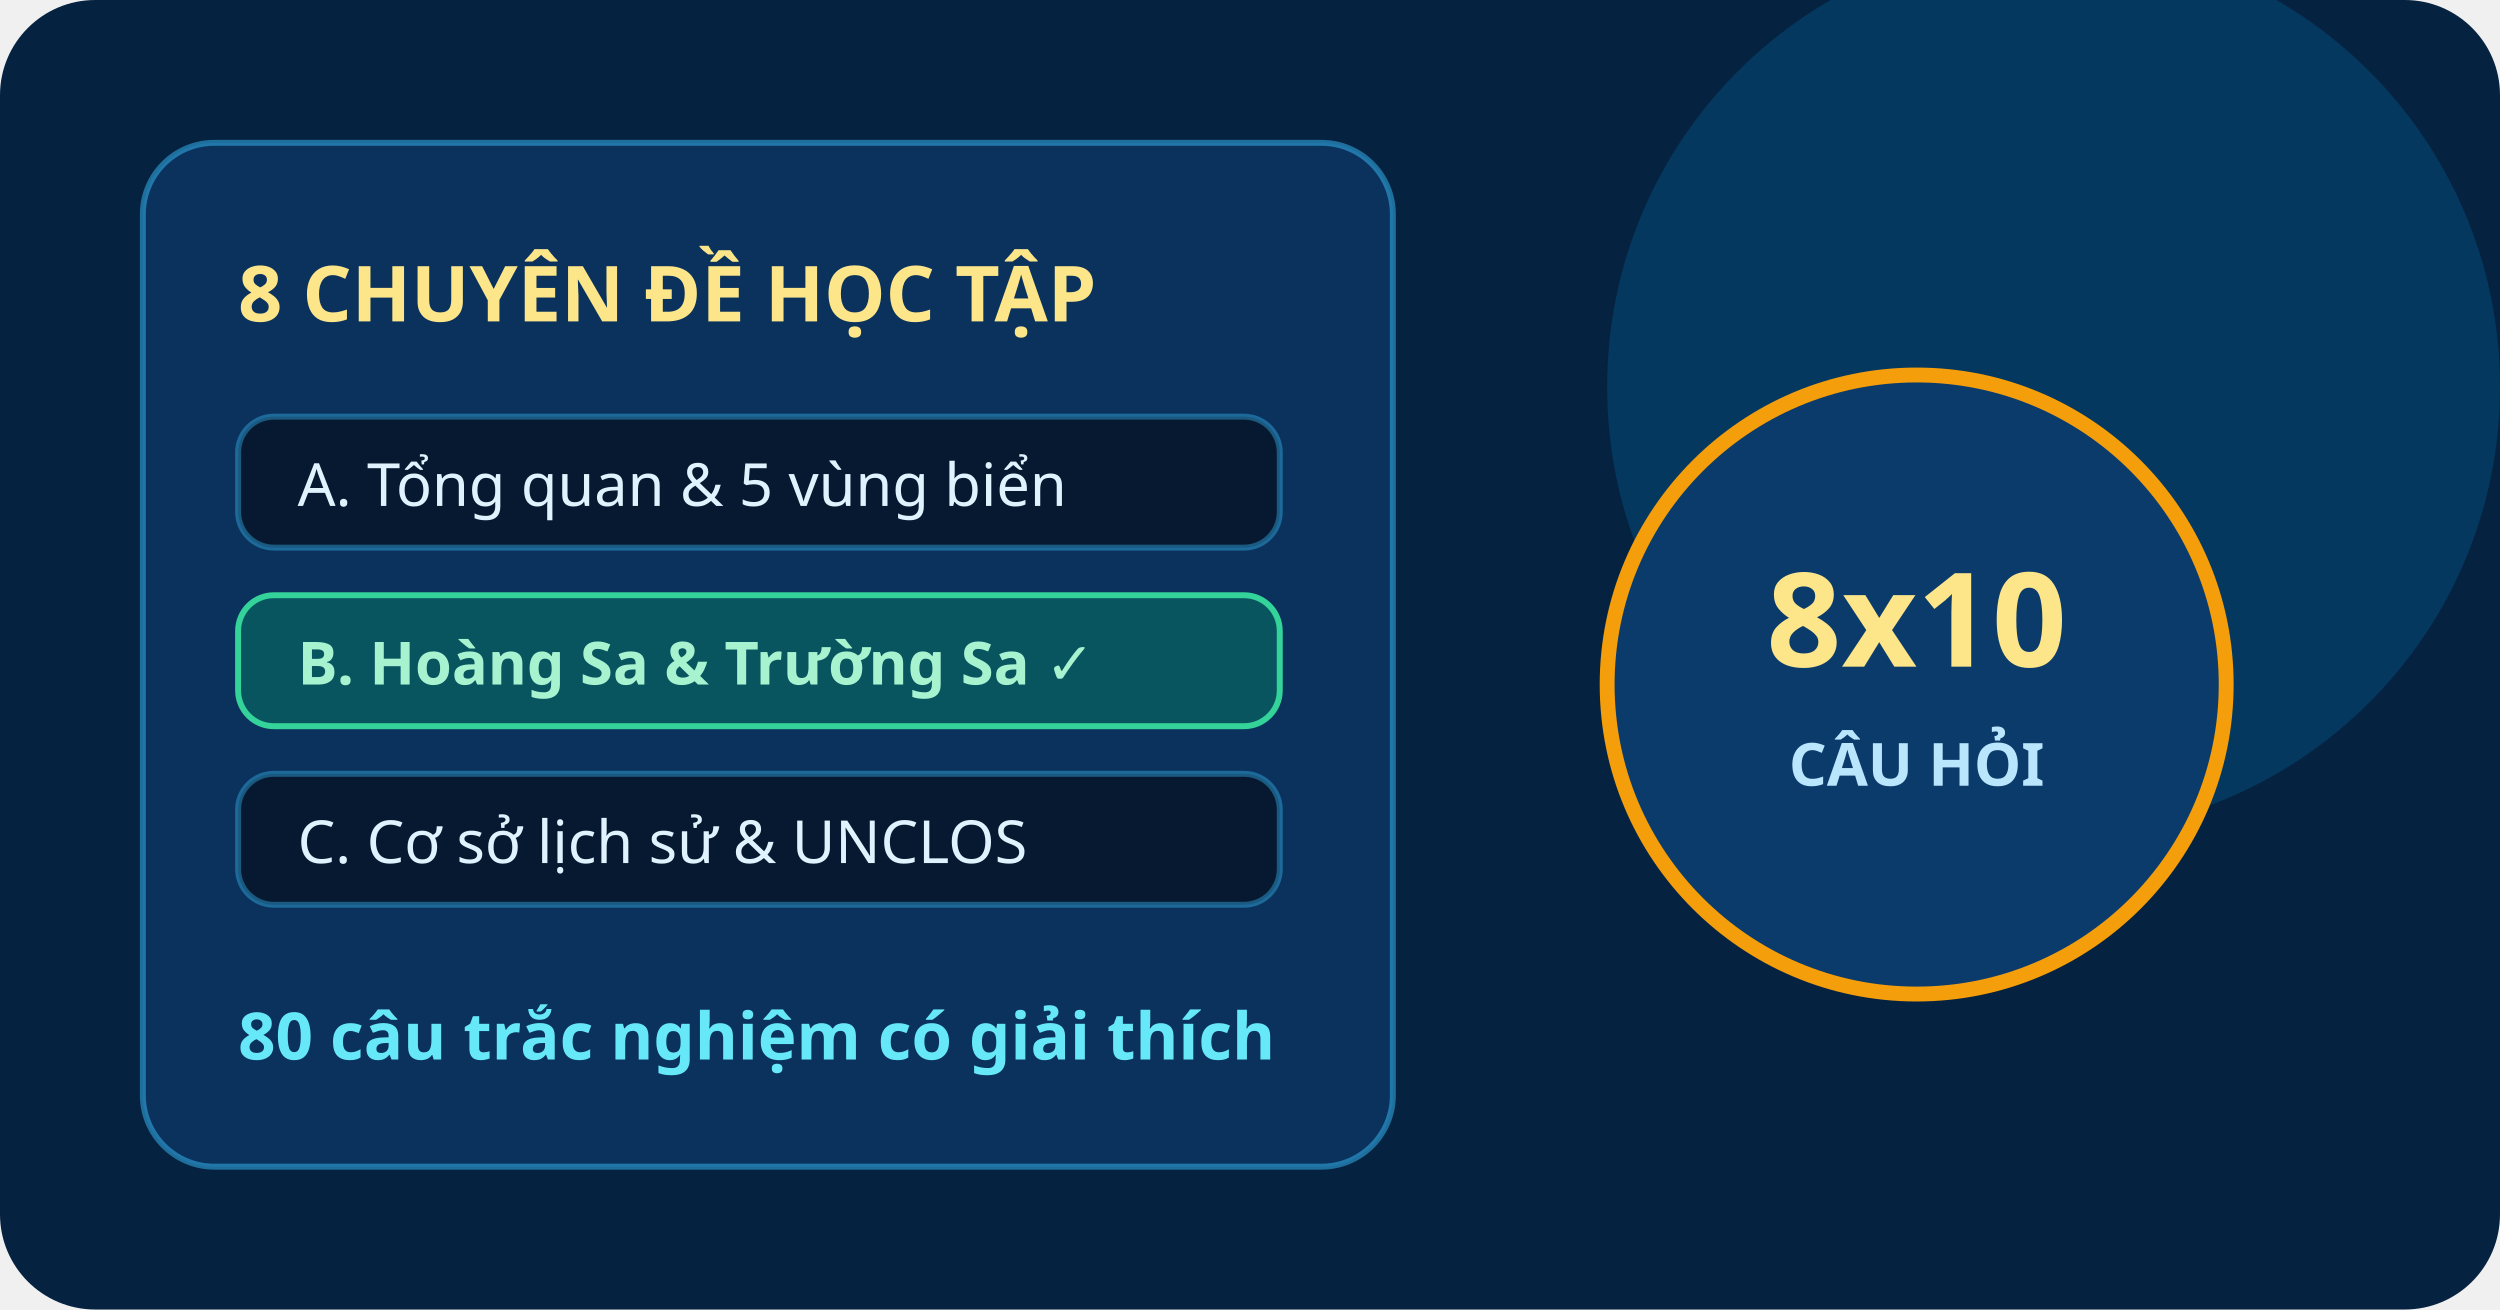
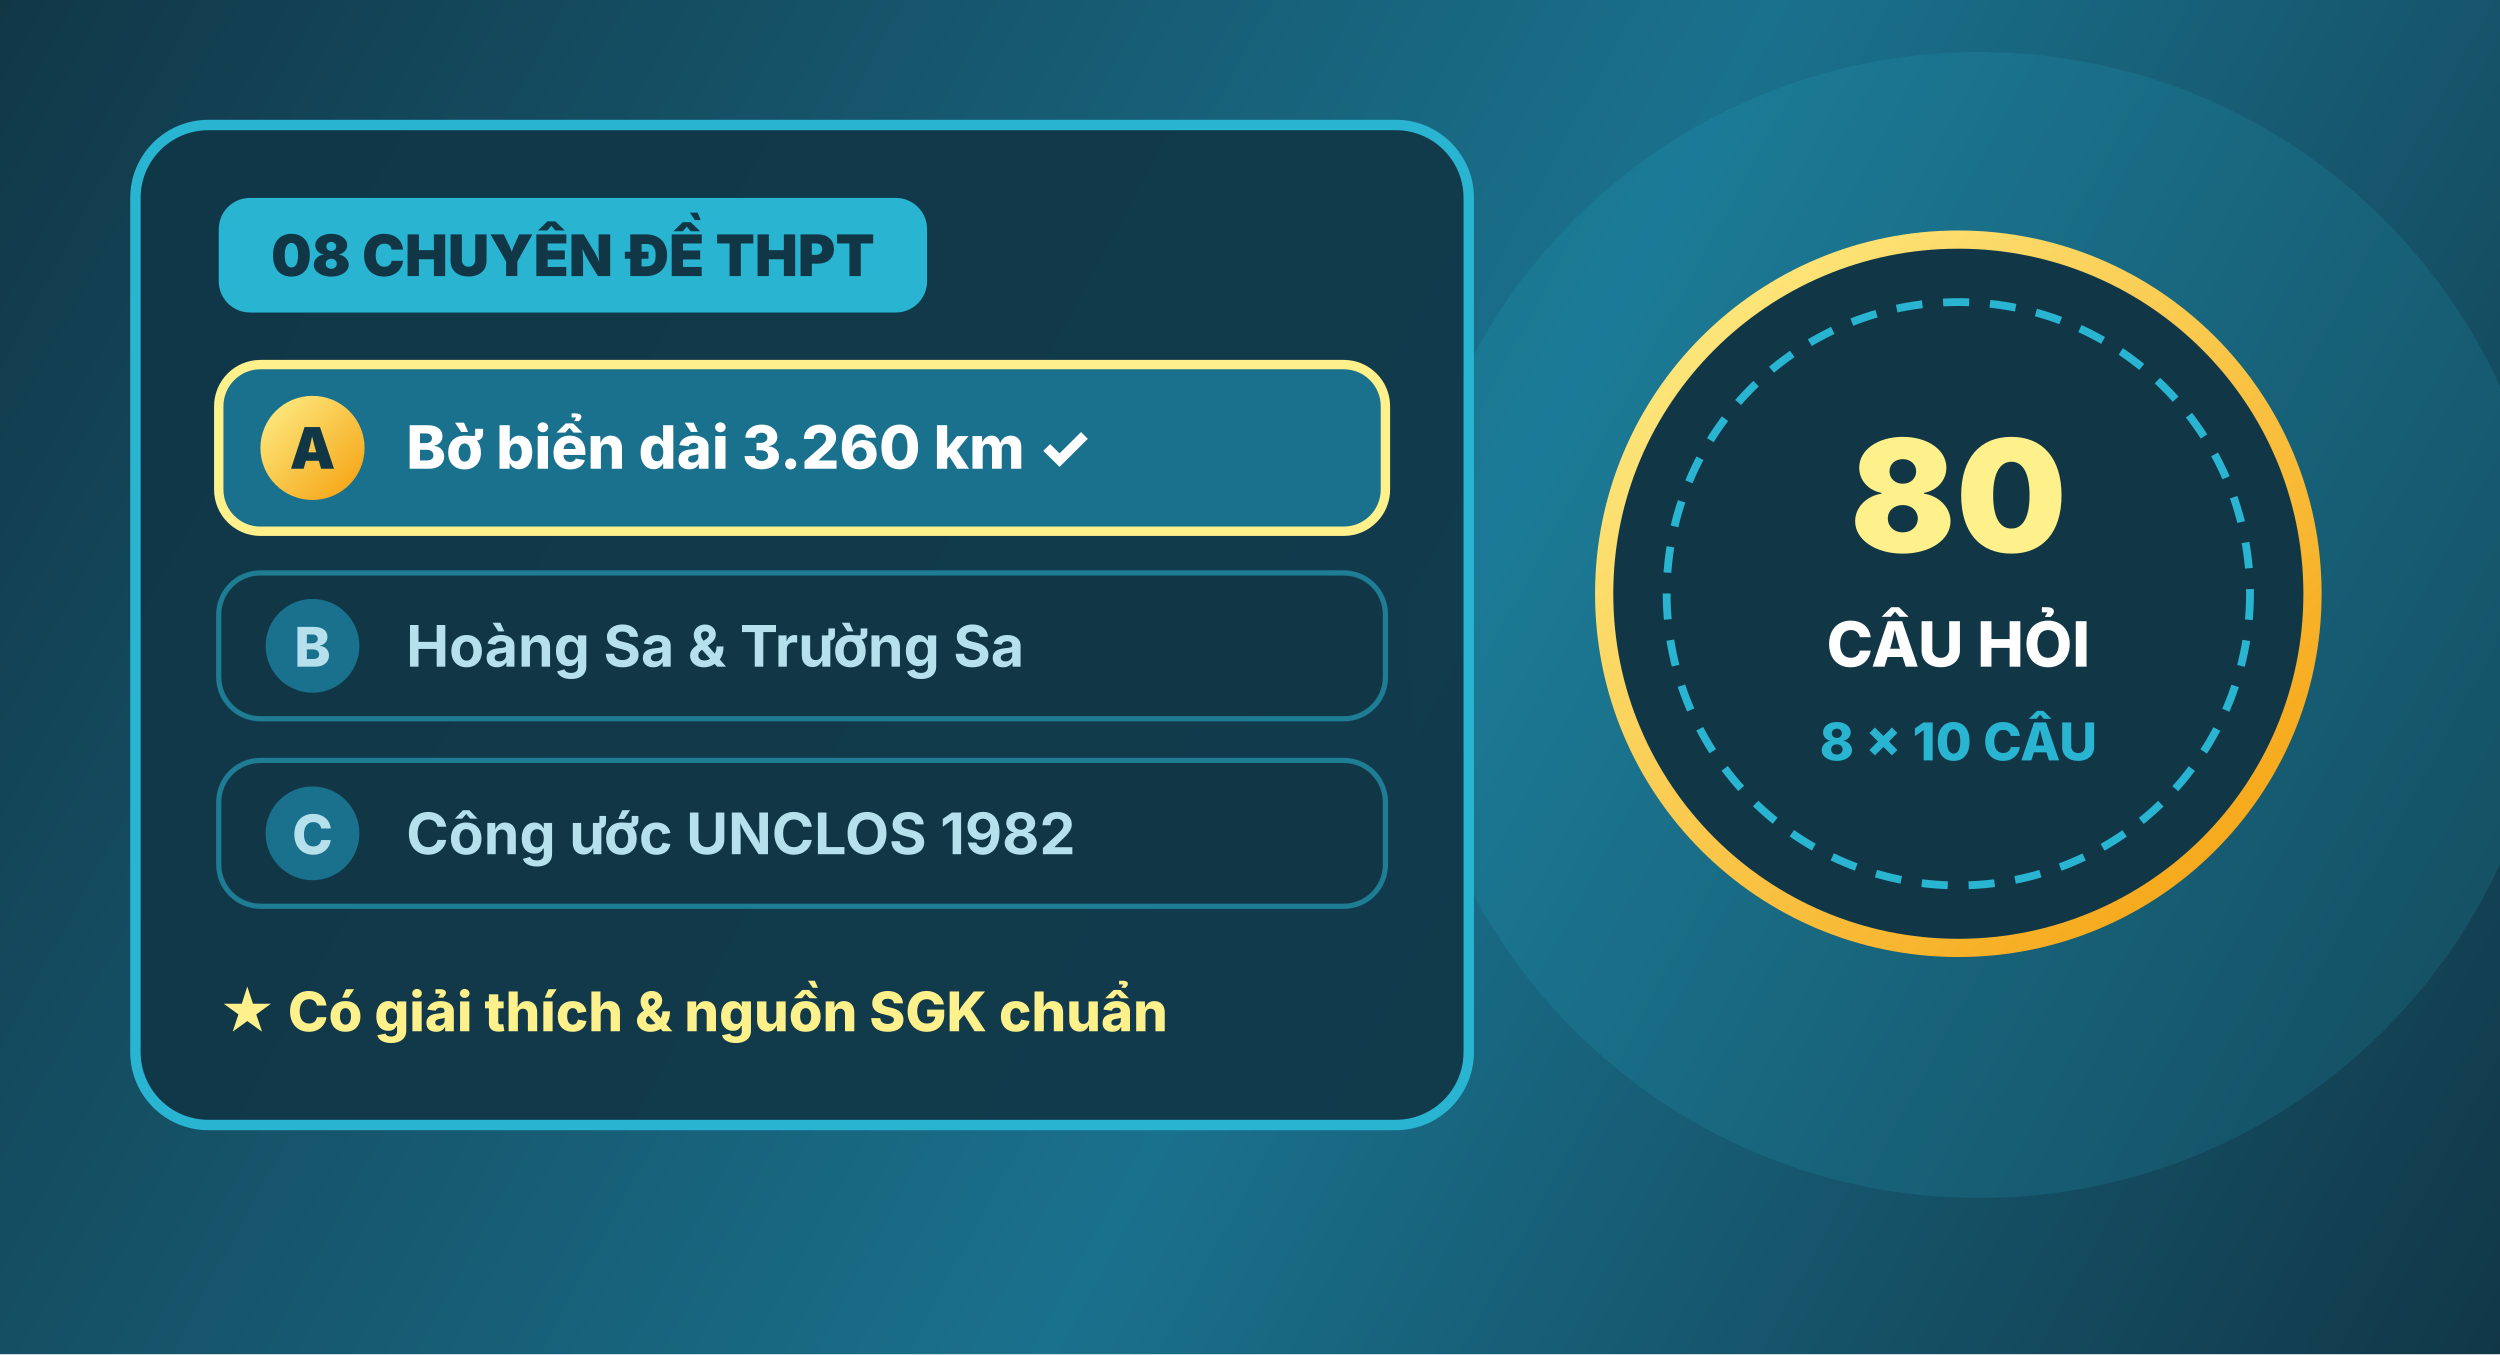
- <svg xmlns="http://www.w3.org/2000/svg" viewBox="0 0 420 220" fill="none">
-   <rect width="420" height="220" rx="16" fill="#062241" />
-   <circle cx="345" cy="65" r="75" fill="#0284C7" fill-opacity="0.22" />
-   <rect x="24" y="24" width="210" height="172" rx="12" fill="#0A325C" stroke="#38BDF8" stroke-opacity="0.5" />
-   <text x="40" y="54" fill="#FDE68A" font-family="sans-serif" font-size="13" font-weight="800">8 CHUYÊN ĐỀ HỌC TẬP</text>
-   <rect x="40" y="70" width="175" height="22" rx="6" fill="#061930" stroke="#38BDF8" stroke-opacity="0.4" />
-   <text x="50" y="85" fill="#E0F2FE" font-family="sans-serif" font-size="10">A. Tổng quan &amp; 5 vùng biển</text>
-   <rect x="40" y="100" width="175" height="22" rx="6" fill="#059669" fill-opacity="0.35" stroke="#34D399" />
-   <text x="50" y="115" fill="#A7F3D0" font-family="sans-serif" font-size="10" font-weight="700">B. Hoàng Sa &amp; Trường Sa ✓</text>
-   <rect x="40" y="130" width="175" height="22" rx="6" fill="#061930" stroke="#38BDF8" stroke-opacity="0.4" />
-   <text x="50" y="145" fill="#E0F2FE" font-family="sans-serif" font-size="10">C. Cơ sở lịch sử &amp; UNCLOS</text>
-   <text x="40" y="178" fill="#67E8F9" font-family="sans-serif" font-size="11" font-weight="700">80 câu trắc nghiệm có giải thích</text>
-   <circle cx="322" cy="115" r="52" fill="#0B3B6B" stroke="#F59E0B" stroke-width="2.5" />
-   <text x="322" y="112" text-anchor="middle" fill="#FDE68A" font-family="sans-serif" font-size="22" font-weight="800">8x10</text>
-   <text x="322" y="132" text-anchor="middle" fill="#BAE6FD" font-family="sans-serif" font-size="10" font-weight="700">CÂU HỎI</text>
+ <svg xmlns="http://www.w3.org/2000/svg" viewBox="0 0 480 260" fill="none">
+   <defs>
+     <linearGradient id="a1-bg" x1="0" y1="0" x2="480" y2="260" gradientUnits="userSpaceOnUse">
+       <stop offset="0%" stop-color="#113747" />
+       <stop offset="55%" stop-color="#1A718D" />
+       <stop offset="100%" stop-color="#113747" />
+     </linearGradient>
+     <linearGradient id="a1-gold" x1="0" y1="0" x2="1" y2="1">
+       <stop offset="0%" stop-color="#FEF08A" />
+       <stop offset="100%" stop-color="#F59E0B" />
+     </linearGradient>
+   </defs>
+   <rect width="480" height="260" fill="url(#a1-bg)" />
+   <circle cx="380" cy="120" r="110" fill="#29B4D1" fill-opacity="0.14" />
+   <rect x="26" y="24" width="256" height="192" rx="14" fill="#113747" fill-opacity="0.92" stroke="#29B4D1" stroke-width="2" />
+   <rect x="42" y="38" width="136" height="22" rx="6" fill="#29B4D1" />
+   <text x="110" y="53" text-anchor="middle" fill="#113747" font-family="Inter, Segoe UI, sans-serif" font-size="11" font-weight="900">08 CHUYÊN ĐỀ THPT</text>
+   <rect x="42" y="70" width="224" height="32" rx="8" fill="#1A718D" stroke="#FEF08A" stroke-width="1.8" />
+   <circle cx="60" cy="86" r="10" fill="url(#a1-gold)" />
+   <text x="60" y="90" text-anchor="middle" fill="#113747" font-family="Inter, Segoe UI, sans-serif" font-size="11" font-weight="900">A</text>
+   <text x="78" y="90" fill="#FFFFFF" font-family="Inter, Segoe UI, sans-serif" font-size="11.5" font-weight="800">Bờ biển dài 3.260 km ✓</text>
+   <rect x="42" y="110" width="224" height="28" rx="8" fill="#113747" stroke="#29B4D1" stroke-opacity="0.55" />
+   <circle cx="60" cy="124" r="9" fill="#1A718D" />
+   <text x="60" y="128" text-anchor="middle" fill="#B6E0EB" font-family="Inter, Segoe UI, sans-serif" font-size="10.5" font-weight="800">B</text>
+   <text x="78" y="128" fill="#B6E0EB" font-family="Inter, Segoe UI, sans-serif" font-size="11" font-weight="700">Hoàng Sa &amp; Trường Sa</text>
+   <rect x="42" y="146" width="224" height="28" rx="8" fill="#113747" stroke="#29B4D1" stroke-opacity="0.55" />
+   <circle cx="60" cy="160" r="9" fill="#1A718D" />
+   <text x="60" y="164" text-anchor="middle" fill="#B6E0EB" font-family="Inter, Segoe UI, sans-serif" font-size="10.5" font-weight="800">C</text>
+   <text x="78" y="164" fill="#B6E0EB" font-family="Inter, Segoe UI, sans-serif" font-size="11" font-weight="700">Công ước UNCLOS 1982</text>
+   <text x="42" y="198" fill="#FEF08A" font-family="Inter, Segoe UI, sans-serif" font-size="10.5" font-weight="800">★ Có giải thích &amp; nguồn SGK chuẩn</text>
+   <g transform="translate(376, 114)">
+     <circle cx="0" cy="0" r="68" fill="#113747" stroke="url(#a1-gold)" stroke-width="3.5" />
+     <circle cx="0" cy="0" r="56" fill="none" stroke="#29B4D1" stroke-width="1.5" stroke-dasharray="5 4" />
+     <text x="0" y="-8" text-anchor="middle" fill="#FEF08A" font-family="Inter, Segoe UI, sans-serif" font-size="30" font-weight="900">80</text>
+     <text x="0" y="14" text-anchor="middle" fill="#FFFFFF" font-family="Inter, Segoe UI, sans-serif" font-size="12" font-weight="800">CÂU HỎI</text>
+     <text x="0" y="32" text-anchor="middle" fill="#29B4D1" font-family="Inter, Segoe UI, sans-serif" font-size="10" font-weight="800">8 × 10 CÂU</text>
+   </g>
</svg>
